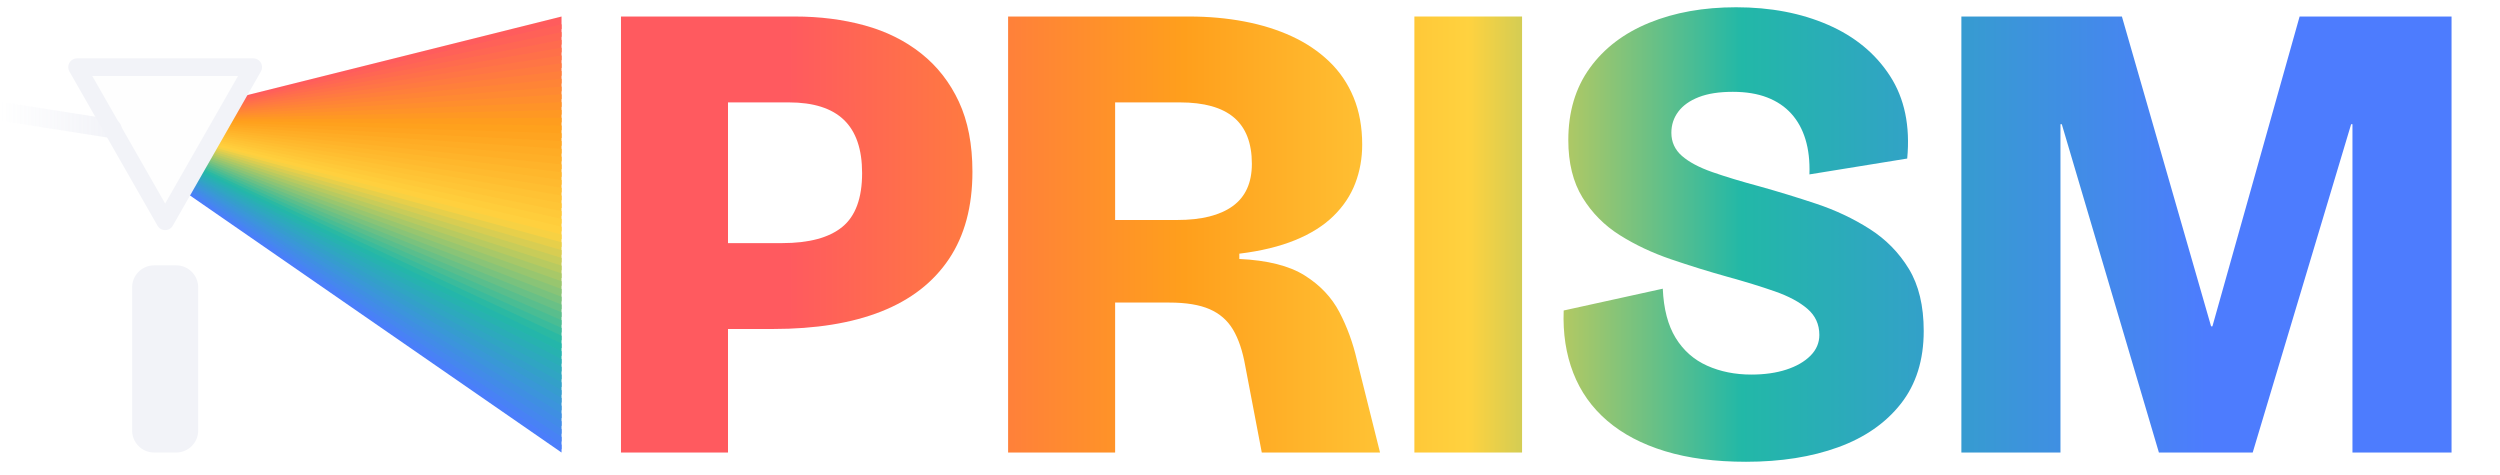
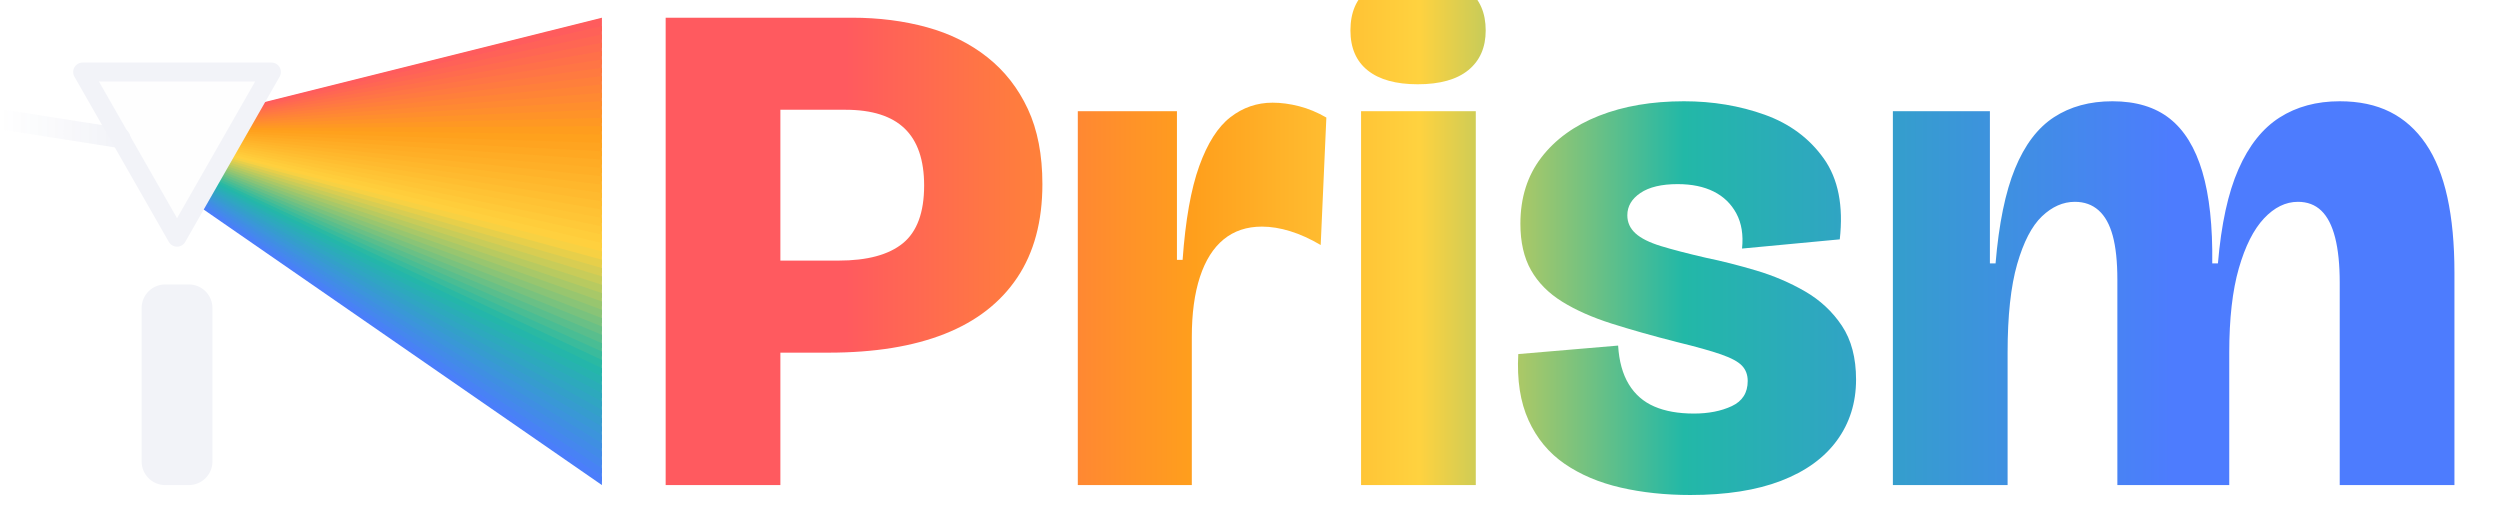
- <svg xmlns="http://www.w3.org/2000/svg" viewBox="0 37.8 454.12 86.2" role="img" aria-label="i-Prism">
+ <svg xmlns="http://www.w3.org/2000/svg" viewBox="0 37.8 423.64 86.2" role="img" aria-label="i-Prism">
  <defs>
    <linearGradient id="ip-beam" gradientUnits="userSpaceOnUse" x1="0" y1="0" x2="20.4" y2="0">
      <stop offset="0" stop-color="#f2f3f8" stop-opacity="0" />
      <stop offset="1" stop-color="#f2f3f8" />
    </linearGradient>
-     <linearGradient id="ip-text" gradientUnits="userSpaceOnUse" x1="108" y1="0" x2="450.12" y2="0">
-       <stop offset="0.103" stop-color="#ff5a5f" />
-       <stop offset="0.313" stop-color="#ff9f1c" />
-       <stop offset="0.464" stop-color="#ffd23f" />
-       <stop offset="0.609" stop-color="#22b8a7" />
-       <stop offset="0.856" stop-color="#4d7cfe" />
+     <linearGradient id="ip-text" gradientUnits="userSpaceOnUse" x1="108" y1="0" x2="419.64" y2="0">
+       <stop offset="0.113" stop-color="#ff5a5f" />
+       <stop offset="0.303" stop-color="#ff9f1c" />
+       <stop offset="0.425" stop-color="#ffd23f" />
+       <stop offset="0.569" stop-color="#22b8a7" />
+       <stop offset="0.834" stop-color="#4d7cfe" />
    </linearGradient>
  </defs>
  <path d="M0 58 L20.4 61.2" stroke="url(#ip-beam)" stroke-width="3.4" stroke-linecap="round" fill="none" />
  <g>
    <path d="M42.80 55.60 L42.53 56.08 L102.00 43.06 L102.00 40.80 Z" fill="#ff5c5d" />
    <path d="M42.63 55.90 L42.35 56.38 L102.00 44.48 L102.00 42.21 Z" fill="#ff6158" />
    <path d="M42.46 56.20 L42.18 56.68 L102.00 45.89 L102.00 43.63 Z" fill="#ff6653" />
    <path d="M42.29 56.50 L42.01 56.98 L102.00 47.31 L102.00 45.04 Z" fill="#ff6b4e" />
    <path d="M42.11 56.80 L41.84 57.28 L102.00 48.72 L102.00 46.46 Z" fill="#ff7049" />
    <path d="M41.94 57.10 L41.67 57.58 L102.00 50.13 L102.00 47.87 Z" fill="#ff7545" />
    <path d="M41.77 57.40 L41.50 57.88 L102.00 51.55 L102.00 49.29 Z" fill="#ff7a40" />
    <path d="M41.60 57.70 L41.33 58.18 L102.00 52.96 L102.00 50.70 Z" fill="#ff7f3b" />
    <path d="M41.43 58.00 L41.15 58.48 L102.00 54.38 L102.00 52.11 Z" fill="#ff8436" />
    <path d="M41.26 58.30 L40.98 58.78 L102.00 55.79 L102.00 53.53 Z" fill="#ff8932" />
    <path d="M41.09 58.60 L40.81 59.08 L102.00 57.21 L102.00 54.94 Z" fill="#ff8e2d" />
    <path d="M40.91 58.90 L40.64 59.38 L102.00 58.62 L102.00 56.36 Z" fill="#ff9328" />
    <path d="M40.74 59.20 L40.47 59.68 L102.00 60.03 L102.00 57.77 Z" fill="#ff9823" />
    <path d="M40.57 59.50 L40.30 59.98 L102.00 61.45 L102.00 59.19 Z" fill="#ff9d1e" />
    <path d="M40.40 59.80 L40.13 60.28 L102.00 62.86 L102.00 60.60 Z" fill="#ffa11d" />
    <path d="M40.23 60.10 L39.95 60.58 L102.00 64.28 L102.00 62.01 Z" fill="#ffa420" />
    <path d="M40.06 60.40 L39.78 60.88 L102.00 65.69 L102.00 63.43 Z" fill="#ffa822" />
    <path d="M39.89 60.70 L39.61 61.18 L102.00 67.11 L102.00 64.84 Z" fill="#ffac25" />
    <path d="M39.71 61.00 L39.44 61.48 L102.00 68.52 L102.00 66.26 Z" fill="#ffaf27" />
    <path d="M39.54 61.30 L39.27 61.78 L102.00 69.93 L102.00 67.67 Z" fill="#ffb32a" />
    <path d="M39.37 61.60 L39.10 62.08 L102.00 71.35 L102.00 69.09 Z" fill="#ffb72c" />
    <path d="M39.20 61.90 L38.93 62.38 L102.00 72.76 L102.00 70.50 Z" fill="#ffba2f" />
    <path d="M39.03 62.20 L38.75 62.68 L102.00 74.18 L102.00 71.91 Z" fill="#ffbe31" />
    <path d="M38.86 62.50 L38.58 62.98 L102.00 75.59 L102.00 73.33 Z" fill="#ffc234" />
    <path d="M38.69 62.80 L38.41 63.28 L102.00 77.01 L102.00 74.74 Z" fill="#ffc536" />
    <path d="M38.51 63.10 L38.24 63.58 L102.00 78.42 L102.00 76.16 Z" fill="#ffc939" />
    <path d="M38.34 63.40 L38.07 63.88 L102.00 79.83 L102.00 77.57 Z" fill="#ffcd3b" />
    <path d="M38.17 63.70 L37.90 64.18 L102.00 81.25 L102.00 78.99 Z" fill="#ffd03e" />
    <path d="M38.00 64.00 L37.73 64.48 L102.00 82.66 L102.00 80.40 Z" fill="#f7d143" />
    <path d="M37.83 64.30 L37.55 64.78 L102.00 84.08 L102.00 81.81 Z" fill="#e7cf4a" />
    <path d="M37.66 64.60 L37.38 65.08 L102.00 85.49 L102.00 83.23 Z" fill="#d8cd52" />
    <path d="M37.49 64.90 L37.21 65.38 L102.00 86.91 L102.00 84.64 Z" fill="#c8cc59" />
    <path d="M37.31 65.20 L37.04 65.68 L102.00 88.32 L102.00 86.06 Z" fill="#b8ca60" />
    <path d="M37.14 65.50 L36.87 65.98 L102.00 89.73 L102.00 87.47 Z" fill="#a8c868" />
    <path d="M36.97 65.80 L36.70 66.28 L102.00 91.15 L102.00 88.89 Z" fill="#98c66f" />
    <path d="M36.80 66.10 L36.53 66.58 L102.00 92.56 L102.00 90.30 Z" fill="#89c477" />
    <path d="M36.63 66.40 L36.35 66.88 L102.00 93.98 L102.00 91.71 Z" fill="#79c27e" />
    <path d="M36.46 66.70 L36.18 67.18 L102.00 95.39 L102.00 93.13 Z" fill="#69c086" />
    <path d="M36.29 67.00 L36.01 67.48 L102.00 96.81 L102.00 94.54 Z" fill="#59be8d" />
    <path d="M36.11 67.30 L35.84 67.78 L102.00 98.22 L102.00 95.96 Z" fill="#49bd94" />
    <path d="M35.94 67.60 L35.67 68.08 L102.00 99.63 L102.00 97.37 Z" fill="#3abb9c" />
    <path d="M35.77 67.90 L35.50 68.38 L102.00 101.05 L102.00 98.79 Z" fill="#2ab9a3" />
    <path d="M35.60 68.20 L35.33 68.68 L102.00 102.46 L102.00 100.20 Z" fill="#24b6aa" />
    <path d="M35.43 68.50 L35.15 68.98 L102.00 103.88 L102.00 101.61 Z" fill="#27b2b0" />
    <path d="M35.26 68.80 L34.98 69.28 L102.00 105.29 L102.00 103.03 Z" fill="#2aadb7" />
    <path d="M35.09 69.10 L34.81 69.58 L102.00 106.71 L102.00 104.44 Z" fill="#2da9bd" />
    <path d="M34.91 69.40 L34.64 69.88 L102.00 108.12 L102.00 105.86 Z" fill="#30a5c3" />
    <path d="M34.74 69.70 L34.47 70.18 L102.00 109.53 L102.00 107.27 Z" fill="#33a0c9" />
    <path d="M34.57 70.00 L34.30 70.48 L102.00 110.95 L102.00 108.69 Z" fill="#369ccf" />
    <path d="M34.40 70.30 L34.13 70.78 L102.00 112.36 L102.00 110.10 Z" fill="#3998d6" />
    <path d="M34.23 70.60 L33.95 71.08 L102.00 113.78 L102.00 111.51 Z" fill="#3c94dc" />
    <path d="M34.06 70.90 L33.78 71.38 L102.00 115.19 L102.00 112.93 Z" fill="#3f8fe2" />
    <path d="M33.89 71.20 L33.61 71.68 L102.00 116.61 L102.00 114.34 Z" fill="#428be8" />
    <path d="M33.71 71.50 L33.44 71.98 L102.00 118.02 L102.00 115.76 Z" fill="#4587ee" />
    <path d="M33.54 71.80 L33.27 72.28 L102.00 119.43 L102.00 117.17 Z" fill="#4882f5" />
    <path d="M33.37 72.10 L33.20 72.40 L102.00 120.00 L102.00 118.59 Z" fill="#4b7efb" />
  </g>
  <path d="M14 50 L46 50 L30 78 Z" fill="#f2f3f8" fill-opacity="0.12" stroke="#f2f3f8" stroke-width="3.2" stroke-linejoin="round" />
  <rect x="24" y="86" width="12" height="34" rx="4" fill="#f2f3f8" />
  <g fill="url(#ip-text)">
    <path d="M127.32 97.56V81.96H142.08Q149.40 81.96 153.00 79.02Q156.60 76.08 156.60 69.24Q156.60 62.76 153.30 59.58Q150.00 56.40 143.28 56.40H127.32V40.80H144.36Q151.20 40.80 157.08 42.42Q162.96 44.04 167.34 47.52Q171.72 51.00 174.18 56.28Q176.64 61.56 176.64 69.00Q176.64 78.48 172.38 84.84Q168.12 91.20 160.08 94.38Q152.04 97.56 140.40 97.56ZM112.80 120.00V40.80H132.24V120.00Z" />
-     <path d="M183.12 120.00V40.80H216.00Q221.28 40.80 226.02 41.70Q230.76 42.60 234.66 44.40Q238.56 46.20 241.44 48.96Q244.32 51.72 245.88 55.50Q247.44 59.28 247.44 64.08Q247.44 67.80 246.18 71.10Q244.92 74.40 242.22 77.04Q239.52 79.68 235.26 81.42Q231.00 83.16 225.12 83.88V84.84Q232.80 85.20 237.00 87.84Q241.20 90.48 243.30 94.50Q245.40 98.52 246.48 103.20L250.68 120.00H229.20L226.20 104.28Q225.48 100.20 223.98 97.68Q222.48 95.16 219.72 93.96Q216.96 92.76 212.40 92.76H202.56V120.00ZM202.56 77.76H213.84Q220.44 77.76 223.92 75.24Q227.40 72.72 227.40 67.56Q227.40 61.92 224.16 59.16Q220.92 56.40 214.32 56.40H202.56Z" />
-     <path d="M256.92 120.00V40.80H276.48V120.00Z" />
-     <path d="M317.16 121.68Q308.76 121.68 302.46 119.76Q296.16 117.84 291.96 114.24Q287.76 110.64 285.78 105.54Q283.80 100.44 284.04 94.20L302.04 90.24Q302.28 95.76 304.38 99.18Q306.48 102.60 310.08 104.22Q313.68 105.84 318.12 105.84Q321.72 105.84 324.48 104.94Q327.24 104.04 328.86 102.42Q330.48 100.80 330.48 98.64Q330.48 95.76 328.32 93.90Q326.16 92.04 322.38 90.72Q318.60 89.40 313.80 88.08Q308.64 86.64 303.54 84.90Q298.44 83.16 294.24 80.52Q290.04 77.88 287.46 73.68Q284.88 69.48 284.88 63.24Q284.88 55.56 288.78 50.16Q292.68 44.76 299.58 41.94Q306.48 39.12 315.36 39.12Q324.72 39.12 332.04 42.30Q339.36 45.48 343.32 51.60Q347.28 57.72 346.44 66.60L328.68 69.48Q328.80 65.88 327.96 63.12Q327.12 60.36 325.38 58.44Q323.64 56.52 321.00 55.50Q318.36 54.48 314.76 54.48Q311.04 54.48 308.58 55.44Q306.12 56.40 304.86 58.08Q303.60 59.76 303.60 61.92Q303.60 64.44 305.52 66.12Q307.44 67.80 311.04 69.06Q314.64 70.32 319.56 71.64Q324.72 73.08 329.94 74.82Q335.16 76.56 339.60 79.38Q344.04 82.20 346.74 86.64Q349.44 91.08 349.44 97.92Q349.44 105.84 345.30 111.12Q341.16 116.40 333.90 119.04Q326.64 121.68 317.16 121.68Z" />
-     <path d="M356.28 120.00V40.80H385.44L401.64 97.08H401.88L417.72 40.80H445.32V120.00H427.32V60.36H427.08L409.20 120.00H392.16L374.52 60.36H374.28V120.00Z" />
+     <path d="M182.64 120.00V85.56V56.64H199.44V81.84H200.40Q201.12 71.76 203.22 65.94Q205.32 60.12 208.50 57.66Q211.68 55.20 215.64 55.20Q217.80 55.20 220.14 55.80Q222.48 56.40 224.76 57.72L223.80 79.32Q221.16 77.76 218.64 76.98Q216.12 76.20 213.84 76.20Q210.00 76.20 207.36 78.36Q204.72 80.52 203.34 84.72Q201.96 88.92 201.96 94.92V120.00Z" />
+     <path d="M230.64 120.00V56.64H250.08V120.00ZM240.24 52.08Q234.72 52.08 231.78 49.74Q228.84 47.40 228.84 42.96Q228.84 38.40 231.78 36.06Q234.72 33.72 240.24 33.72Q245.88 33.72 248.82 36.12Q251.76 38.52 251.76 42.96Q251.76 47.28 248.82 49.68Q245.88 52.08 240.24 52.08Z" />
+     <path d="M286.44 121.68Q280.08 121.68 274.62 120.42Q269.16 119.16 265.14 116.40Q261.12 113.64 259.02 109.02Q256.92 104.40 257.28 97.80L274.20 96.36Q274.44 100.32 276.00 102.90Q277.56 105.48 280.32 106.68Q283.08 107.88 287.04 107.88Q290.76 107.88 293.46 106.62Q296.16 105.36 296.16 102.36Q296.16 100.80 295.20 99.78Q294.24 98.76 291.66 97.86Q289.08 96.96 284.16 95.76Q278.04 94.20 273.12 92.64Q268.20 91.08 264.72 88.92Q261.24 86.76 259.44 83.58Q257.64 80.40 257.64 75.72Q257.64 69.12 261.18 64.50Q264.72 59.88 270.96 57.42Q277.20 54.96 285.36 54.96Q292.68 54.96 299.04 57.24Q305.40 59.52 309.06 64.68Q312.72 69.84 311.76 78.36L295.20 79.92Q295.56 76.44 294.24 73.98Q292.92 71.52 290.40 70.26Q287.88 69.00 284.28 69.00Q280.20 69.00 277.98 70.50Q275.76 72.00 275.76 74.28Q275.76 76.08 277.14 77.34Q278.52 78.60 281.46 79.50Q284.40 80.40 289.08 81.48Q293.16 82.32 297.60 83.64Q302.04 84.96 305.88 87.18Q309.72 89.40 312.12 93.00Q314.52 96.60 314.52 102.12Q314.52 108.00 311.28 112.44Q308.04 116.88 301.80 119.28Q295.56 121.68 286.44 121.68Z" />
+     <path d="M320.76 120.00V84.84V56.64H337.20V82.44H338.16Q339.00 72.36 341.46 66.36Q343.92 60.36 348.06 57.66Q352.20 54.96 357.96 54.96Q363.96 54.96 367.68 57.90Q371.40 60.84 373.20 66.90Q375.00 72.96 374.88 82.44H375.84Q376.68 72.48 379.32 66.48Q381.96 60.48 386.28 57.72Q390.60 54.96 396.48 54.96Q401.40 54.96 405.00 56.76Q408.60 58.56 411.06 62.16Q413.52 65.76 414.72 71.22Q415.92 76.68 415.92 84.00V120.00H396.48V85.68Q396.48 81.12 395.70 78.06Q394.92 75.00 393.36 73.50Q391.80 72.00 389.40 72.00Q386.28 72.00 383.64 74.82Q381.00 77.64 379.38 83.28Q377.76 88.92 377.76 97.56V120.00H358.80V85.20Q358.80 80.64 358.02 77.76Q357.24 74.88 355.62 73.44Q354.00 72.00 351.60 72.00Q348.60 72.00 346.02 74.46Q343.44 76.92 341.82 82.56Q340.20 88.20 340.20 97.56V120.00Z" />
  </g>
</svg>
